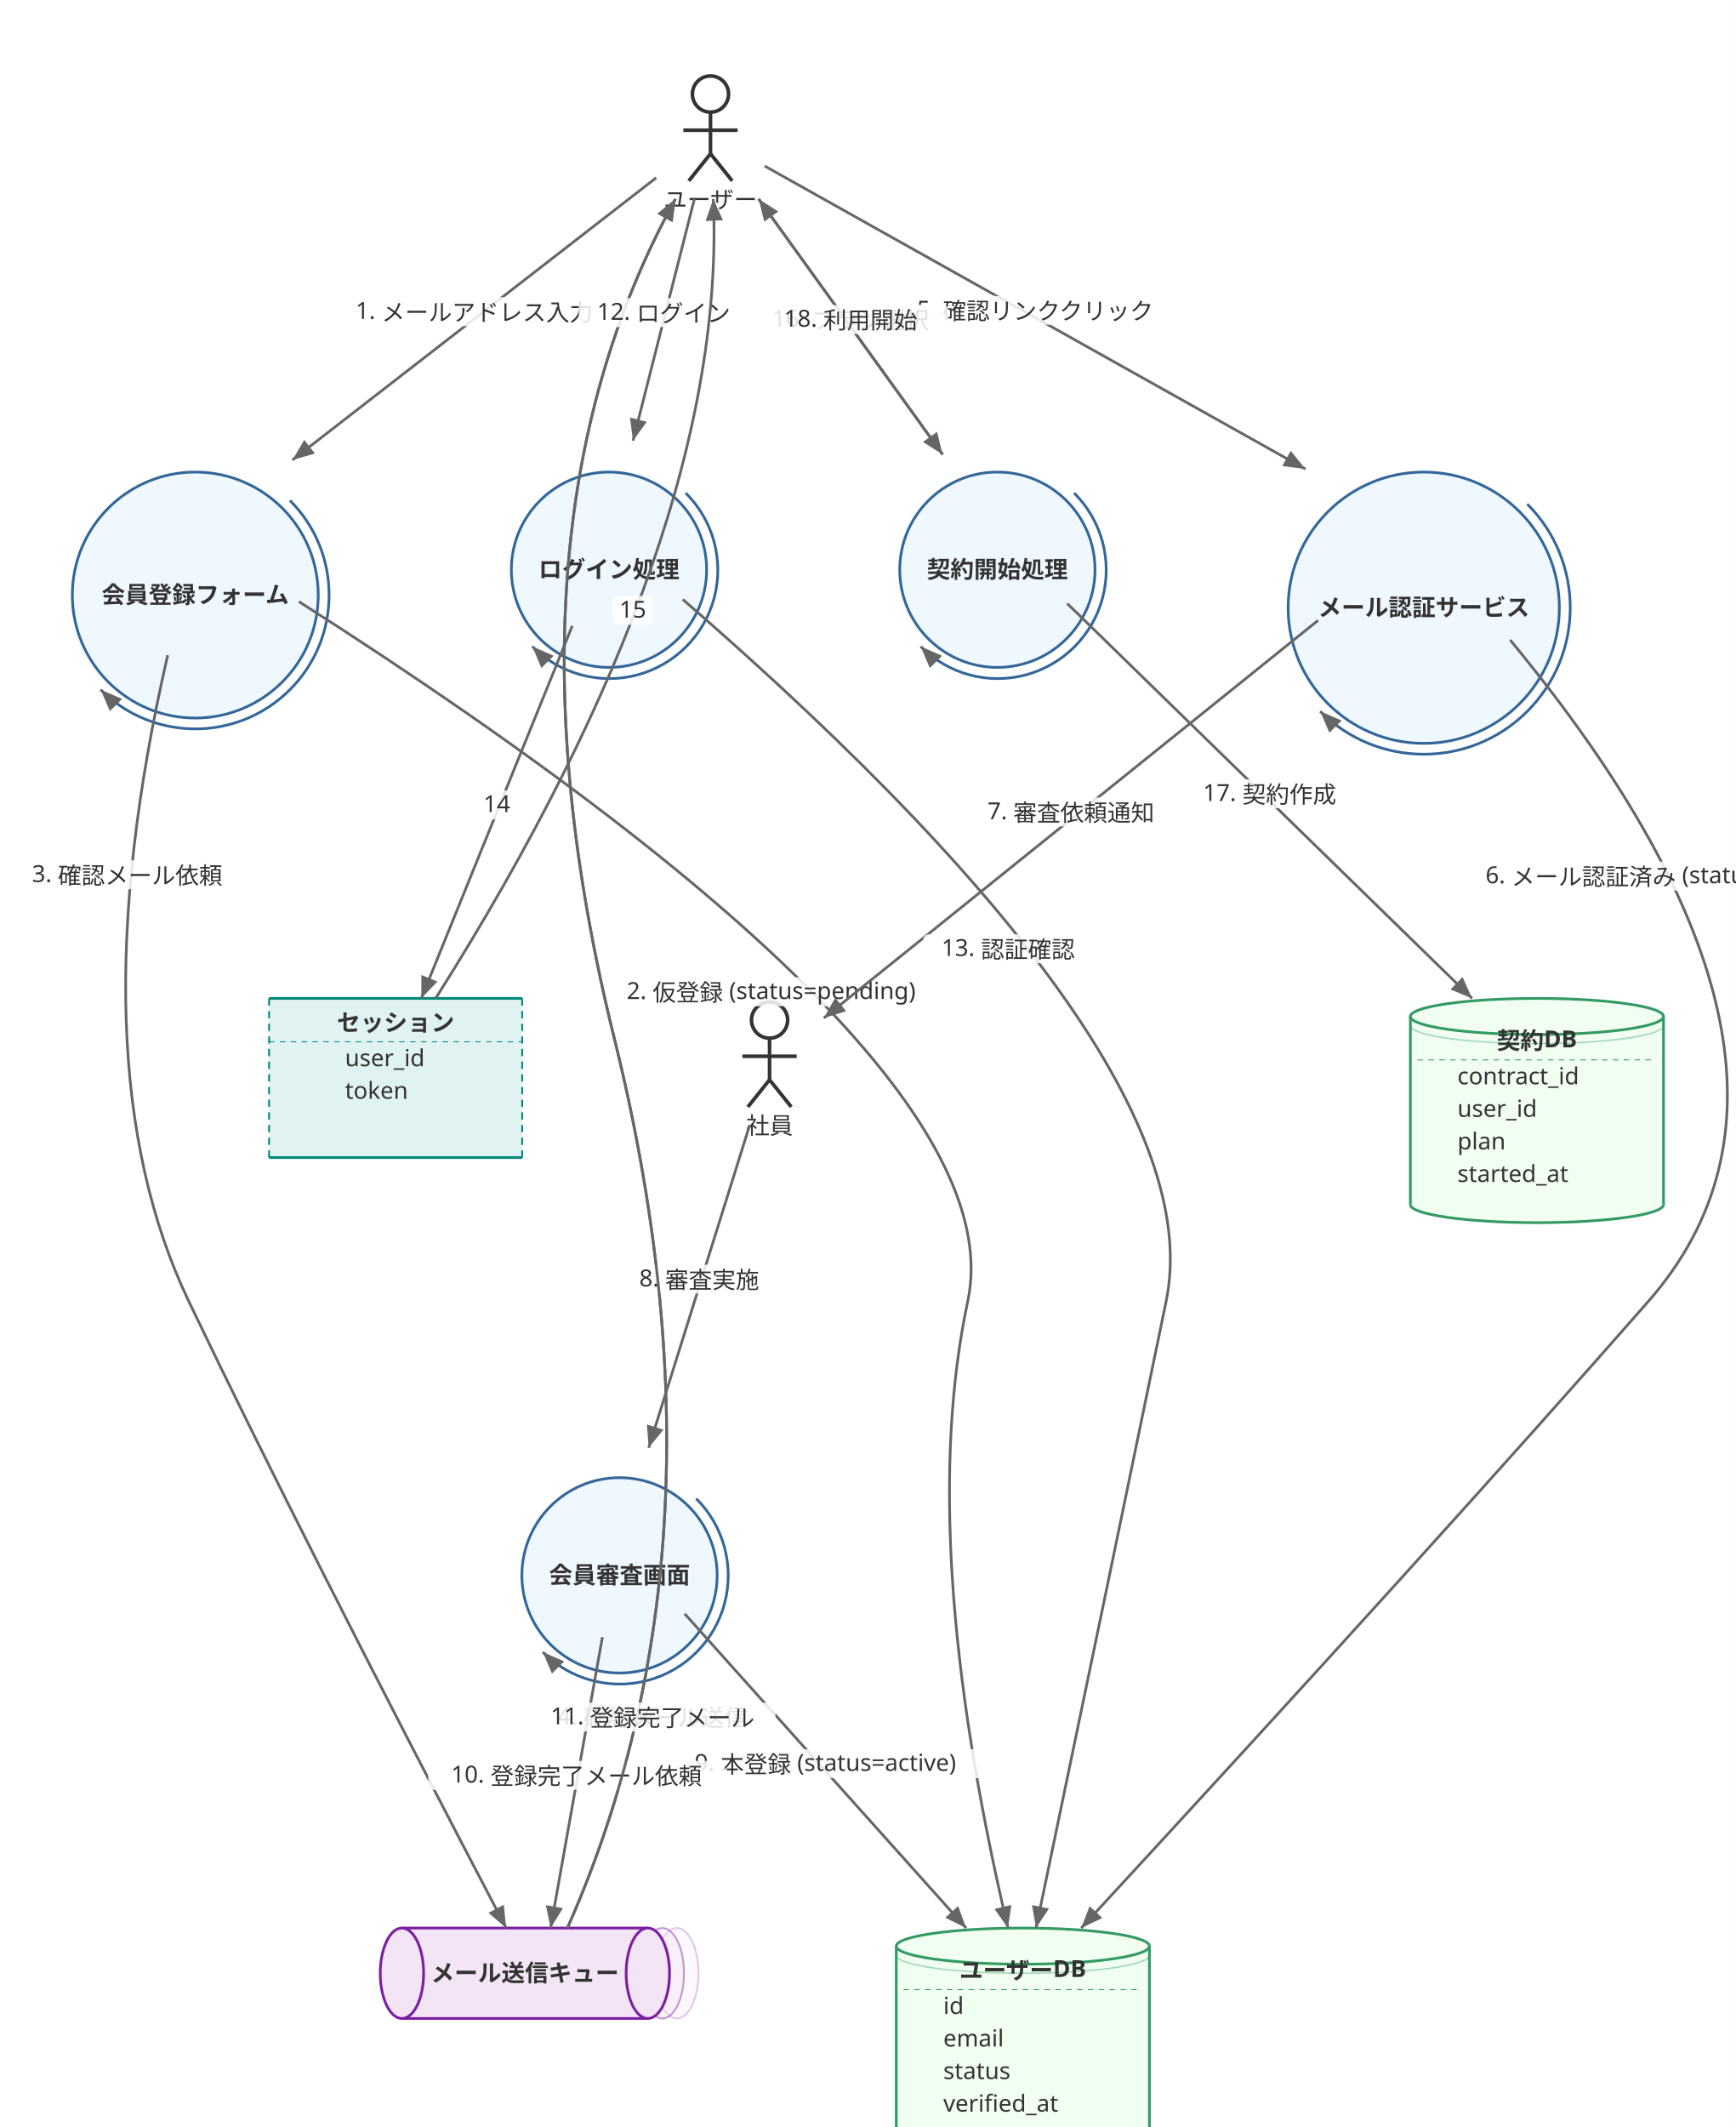
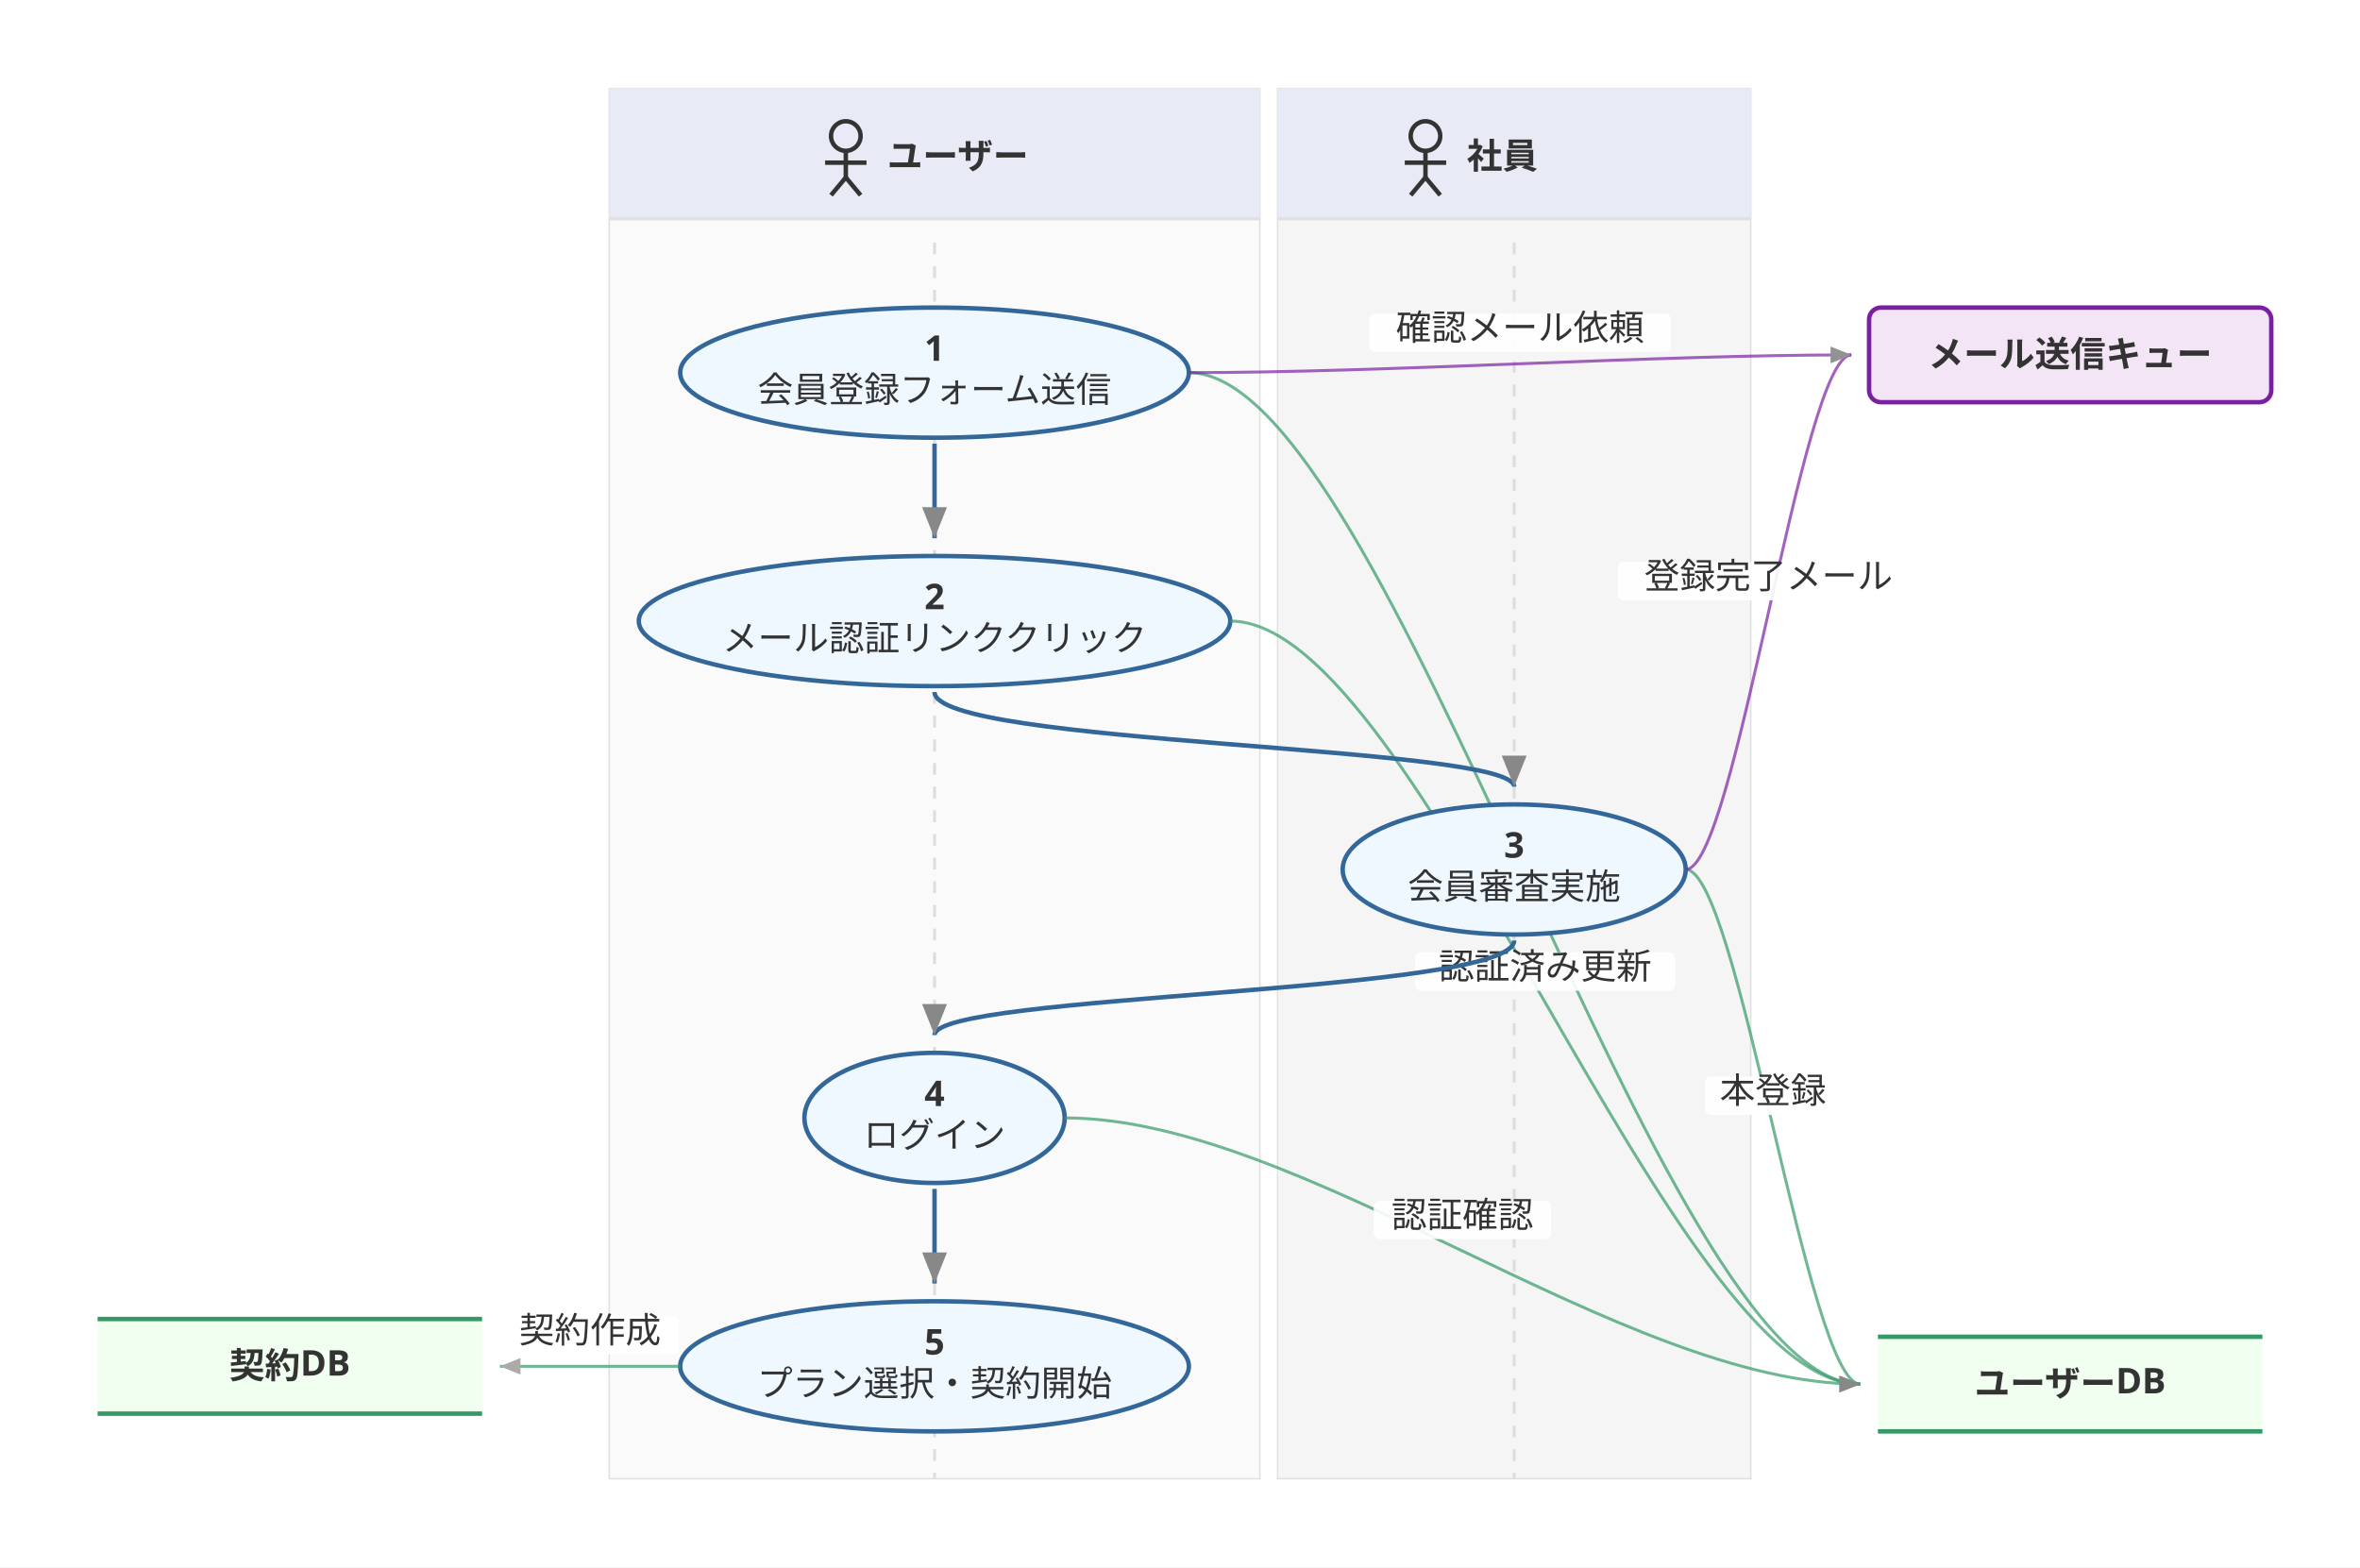
- <svg xmlns="http://www.w3.org/2000/svg" width="960" height="1176" viewBox="0 0 960 1176">
+ <svg xmlns="http://www.w3.org/2000/svg" width="798" height="530" viewBox="0 0 798 530">
  <rect width="100%" height="100%" fill="white" />
-   <style>text { font-family: sans-serif; font-size: 13px; fill: #333; }</style>
+   <style>text { font-family: sans-serif; font-size: 12px; fill: #333; }</style>
  <defs>
-     <marker id="arrow" viewBox="0 0 10 10" refX="10" refY="5" markerWidth="8" markerHeight="8" orient="auto">
-       <polygon points="0,1 10,5 0,9" fill="#666" />
+     <marker id="arrow" viewBox="0 0 10 10" refX="10" refY="5" markerWidth="7" markerHeight="7" orient="auto">
+       <polygon points="0,1 10,5 0,9" fill="#888" />
    </marker>
  </defs>
-   <circle cx="392.93" cy="52" r="10" fill="none" stroke="#333" stroke-width="2" />
-   <line x1="392.93" y1="62" x2="392.93" y2="85" stroke="#333" stroke-width="2" />
-   <line x1="377.93" y1="72" x2="407.93" y2="72" stroke="#333" stroke-width="2" />
-   <line x1="392.93" y1="85" x2="380.93" y2="100" stroke="#333" stroke-width="2" />
-   <line x1="392.93" y1="85" x2="404.93" y2="100" stroke="#333" stroke-width="2" />
-   <text x="392.93" y="115" text-anchor="middle">ユーザー</text>
-   <circle cx="425.6" cy="564" r="10" fill="none" stroke="#333" stroke-width="2" />
-   <line x1="425.6" y1="574" x2="425.6" y2="597" stroke="#333" stroke-width="2" />
-   <line x1="410.6" y1="584" x2="440.6" y2="584" stroke="#333" stroke-width="2" />
-   <line x1="425.6" y1="597" x2="413.6" y2="612" stroke="#333" stroke-width="2" />
-   <line x1="425.6" y1="597" x2="437.6" y2="612" stroke="#333" stroke-width="2" />
-   <text x="425.6" y="627" text-anchor="middle">社員</text>
-   <circle cx="108" cy="329" r="68" fill="#f0f8ff" stroke="#336699" stroke-width="1.5" />
-   <path d="M160.326,276.674 A74,74 0 1 1 55.674,381.326" fill="none" stroke="#336699" stroke-width="1.5" marker-end="url(#arrow)" />
-   <text x="108" y="333.5" text-anchor="middle" font-weight="bold">会員登録フォーム</text>
-   <circle cx="787.4" cy="336" r="75" fill="#f0f8ff" stroke="#336699" stroke-width="1.5" />
-   <path d="M844.676,278.724 A81,81 0 1 1 730.124,393.276" fill="none" stroke="#336699" stroke-width="1.5" marker-end="url(#arrow)" />
-   <text x="787.4" y="340.5" text-anchor="middle" font-weight="bold">メール認証サービス</text>
-   <circle cx="342.621" cy="871" r="54" fill="#f0f8ff" stroke="#336699" stroke-width="1.5" />
-   <path d="M385.047,828.574 A60,60 0 1 1 300.194,913.426" fill="none" stroke="#336699" stroke-width="1.5" marker-end="url(#arrow)" />
-   <text x="342.621" y="875.5" text-anchor="middle" font-weight="bold">会員審査画面</text>
-   <circle cx="336.8" cy="315" r="54" fill="#f0f8ff" stroke="#336699" stroke-width="1.5" />
-   <path d="M379.226,272.574 A60,60 0 1 1 294.374,357.426" fill="none" stroke="#336699" stroke-width="1.5" marker-end="url(#arrow)" />
-   <text x="336.8" y="319.5" text-anchor="middle" font-weight="bold">ログイン処理</text>
-   <circle cx="551.6" cy="315" r="54" fill="#f0f8ff" stroke="#336699" stroke-width="1.5" />
-   <path d="M594.026,272.574 A60,60 0 1 1 509.174,357.426" fill="none" stroke="#336699" stroke-width="1.5" marker-end="url(#arrow)" />
-   <text x="551.6" y="319.5" text-anchor="middle" font-weight="bold">契約開始処理</text>
-   <rect x="495.678" y="1076" width="140" height="104" fill="#f0fff0" stroke="none" />
-   <line x1="495.678" y1="1076" x2="495.678" y2="1180" stroke="#339966" stroke-width="1.5" />
-   <line x1="635.678" y1="1076" x2="635.678" y2="1180" stroke="#339966" stroke-width="1.5" />
-   <ellipse cx="565.678" cy="1076" rx="70" ry="10" fill="#f0fff0" stroke="#339966" stroke-width="1.5" />
-   <path d="M495.678,1180 A70,10 0 0 0 635.678,1180" fill="#f0fff0" stroke="#339966" stroke-width="1.5" />
-   <path d="M495.678,1081 A70,10 0 0 0 635.678,1081" fill="none" stroke="#339966" stroke-width="0.8" opacity="0.4" />
-   <text x="565.678" y="1094" text-anchor="middle" font-weight="bold">ユーザーDB</text>
-   <line x1="499.678" y1="1100" x2="631.678" y2="1100" stroke="#339966" stroke-width="0.5" stroke-dasharray="3,3" />
-   <text x="521.678" y="1113.5" font-size="11" fill="#555">id</text>
-   <text x="521.678" y="1131.5" font-size="11" fill="#555">email</text>
-   <text x="521.678" y="1149.5" font-size="11" fill="#555">status</text>
-   <text x="521.678" y="1167.5" font-size="11" fill="#555">verified_at</text>
-   <rect x="780" y="562" width="140" height="104" fill="#f0fff0" stroke="none" />
-   <line x1="780" y1="562" x2="780" y2="666" stroke="#339966" stroke-width="1.5" />
-   <line x1="920" y1="562" x2="920" y2="666" stroke="#339966" stroke-width="1.5" />
-   <ellipse cx="850" cy="562" rx="70" ry="10" fill="#f0fff0" stroke="#339966" stroke-width="1.5" />
-   <path d="M780,666 A70,10 0 0 0 920,666" fill="#f0fff0" stroke="#339966" stroke-width="1.5" />
-   <path d="M780,567 A70,10 0 0 0 920,567" fill="none" stroke="#339966" stroke-width="0.8" opacity="0.4" />
-   <text x="850" y="580" text-anchor="middle" font-weight="bold">契約DB</text>
-   <line x1="784" y1="586" x2="916" y2="586" stroke="#339966" stroke-width="0.5" stroke-dasharray="3,3" />
-   <text x="806" y="599.5" font-size="11" fill="#555">contract_id</text>
-   <text x="806" y="617.5" font-size="11" fill="#555">user_id</text>
-   <text x="806" y="635.5" font-size="11" fill="#555">plan</text>
-   <text x="806" y="653.5" font-size="11" fill="#555">started_at</text>
-   <ellipse cx="374.284" cy="1091" rx="12" ry="25" fill="#f3e5f5" stroke="#7b1fa2" stroke-width="1" opacity="0.25" />
-   <ellipse cx="366.284" cy="1091" rx="12" ry="25" fill="#f3e5f5" stroke="#7b1fa2" stroke-width="1" opacity="0.45" />
-   <rect x="222.284" y="1066" width="136" height="50" fill="#f3e5f5" stroke="none" />
-   <line x1="222.284" y1="1066" x2="358.284" y2="1066" stroke="#7b1fa2" stroke-width="1.5" />
-   <line x1="222.284" y1="1116" x2="358.284" y2="1116" stroke="#7b1fa2" stroke-width="1.5" />
-   <ellipse cx="222.284" cy="1091" rx="12" ry="25" fill="#f3e5f5" stroke="#7b1fa2" stroke-width="1.5" />
-   <ellipse cx="358.284" cy="1091" rx="12" ry="25" fill="#f3e5f5" stroke="#7b1fa2" stroke-width="1.5" />
-   <text x="290.284" y="1095.5" text-anchor="middle" font-weight="bold">メール送信キュー</text>
-   <rect x="148.8" y="552" width="140" height="88" fill="#e0f2f1" stroke="none" />
-   <line x1="148.8" y1="552" x2="288.8" y2="552" stroke="#00897b" stroke-width="1.5" />
-   <line x1="148.8" y1="640" x2="288.8" y2="640" stroke="#00897b" stroke-width="1.5" />
-   <line x1="148.8" y1="552" x2="148.8" y2="640" stroke="#00897b" stroke-width="1" stroke-dasharray="4,3" />
-   <line x1="288.8" y1="552" x2="288.8" y2="640" stroke="#00897b" stroke-width="1" stroke-dasharray="4,3" />
-   <text x="218.8" y="570" text-anchor="middle" font-weight="bold">セッション</text>
-   <line x1="148.8" y1="576" x2="288.8" y2="576" stroke="#00897b" stroke-width="0.5" stroke-dasharray="3,3" />
-   <text x="190.8" y="589.5" font-size="11" fill="#555">user_id</text>
-   <text x="190.8" y="607.5" font-size="11" fill="#555">token</text>
-   <path d="M362.93,98.269 L161.732,254.324" fill="none" stroke="#666" stroke-width="1.5" marker-end="url(#arrow)" />
-   <rect x="184.331" y="164.296" width="156" height="16" rx="3" fill="white" opacity="0.85" />
-   <text x="262.331" y="176.296" text-anchor="middle" font-size="11" fill="#666">1. メールアドレス入力</text>
-   <path d="M165.3,332.615 Q563.4,587 535.205,719.5 Q507.009,852 557.432,1066" fill="none" stroke="#666" stroke-width="1.5" marker-end="url(#arrow)" />
-   <rect x="322.51" y="540.351" width="208" height="16" rx="3" fill="white" opacity="0.85" />
-   <text x="426.51" y="552.351" text-anchor="middle" font-size="11" fill="#666">2. 仮登録 (status=pending)</text>
-   <path d="M92.743,362.266 Q41,587 104.405,719.5 Q167.809,852 279.944,1066" fill="none" stroke="#666" stroke-width="1.5" marker-end="url(#arrow)" />
-   <rect x="6.377" y="475.673" width="128" height="16" rx="3" fill="white" opacity="0.85" />
-   <text x="70.377" y="487.673" text-anchor="middle" font-size="11" fill="#666">3. 確認メール依頼</text>
-   <path d="M313.793,1066 Q408.621,852 339.71,574 Q270.8,296 373.588,110" fill="none" stroke="#666" stroke-width="1.5" marker-end="url(#arrow)" />
-   <rect x="296.916" y="941.365" width="128" height="16" rx="3" fill="white" opacity="0.85" />
-   <text x="360.916" y="953.365" text-anchor="middle" font-size="11" fill="#666">4. 確認メール送信</text>
-   <path d="M422.93,91.807 L721.969,259.343" fill="none" stroke="#666" stroke-width="1.5" marker-end="url(#arrow)" />
-   <rect x="494.449" y="163.575" width="156" height="16" rx="3" fill="white" opacity="0.85" />
-   <text x="572.449" y="175.575" text-anchor="middle" font-size="11" fill="#666">5. 確認リンククリック</text>
-   <path d="M835.167,353.821 Q1027.8,587 911.621,719.5 Q795.442,852 597.974,1066" fill="none" stroke="#666" stroke-width="1.5" marker-end="url(#arrow)" />
-   <rect x="789.012" y="476.351" width="272" height="16" rx="3" fill="white" opacity="0.85" />
-   <text x="925.012" y="488.351" text-anchor="middle" font-size="11" fill="#666">6. メール認証済み (status=verified)</text>
-   <path d="M728.958,343.006 L455.6,562.871" fill="none" stroke="#666" stroke-width="1.5" marker-end="url(#arrow)" />
-   <rect x="535.279" y="440.938" width="114" height="16" rx="3" fill="white" opacity="0.85" />
-   <text x="592.279" y="452.938" text-anchor="middle" font-size="11" fill="#666">7. 審査依頼通知</text>
-   <path d="M414.64,622 L358.757,800.467" fill="none" stroke="#666" stroke-width="1.5" marker-end="url(#arrow)" />
-   <rect x="343.699" y="699.234" width="86" height="16" rx="3" fill="white" opacity="0.85" />
-   <text x="386.699" y="711.234" text-anchor="middle" font-size="11" fill="#666">8. 審査実施</text>
-   <path d="M378.652,892.221 L534.325,1066" fill="none" stroke="#666" stroke-width="1.5" marker-end="url(#arrow)" />
-   <rect x="356.488" y="967.111" width="200" height="16" rx="3" fill="white" opacity="0.85" />
-   <text x="456.488" y="979.111" text-anchor="middle" font-size="11" fill="#666">9. 本登録 (status=active)</text>
-   <path d="M333.154,905.164 L304.516,1066" fill="none" stroke="#666" stroke-width="1.5" marker-end="url(#arrow)" />
-   <rect x="236.835" y="973.582" width="164" height="16" rx="3" fill="white" opacity="0.85" />
-   <text x="318.835" y="985.582" text-anchor="middle" font-size="11" fill="#666">10. 登録完了メール依頼</text>
-   <path d="M313.793,1066 Q408.621,852 339.71,574 Q270.8,296 373.588,110" fill="none" stroke="#666" stroke-width="1.5" marker-end="url(#arrow)" />
-   <rect x="292.916" y="941.365" width="136" height="16" rx="3" fill="white" opacity="0.85" />
-   <text x="360.916" y="953.365" text-anchor="middle" font-size="11" fill="#666">11. 登録完了メール</text>
-   <path d="M384.04,110 L350.093,243.662" fill="none" stroke="#666" stroke-width="1.5" marker-end="url(#arrow)" />
-   <rect x="320.067" y="164.831" width="94" height="16" rx="3" fill="white" opacity="0.85" />
-   <text x="367.067" y="176.831" text-anchor="middle" font-size="11" fill="#666">12. ログイン</text>
-   <path d="M377.588,331.388 Q672.2,587 644.921,719.5 Q617.642,852 572.983,1066" fill="none" stroke="#666" stroke-width="1.5" marker-end="url(#arrow)" />
-   <rect x="510.604" y="516.549" width="94" height="16" rx="3" fill="white" opacity="0.85" />
-   <text x="557.604" y="528.549" text-anchor="middle" font-size="11" fill="#666">13. 認証確認</text>
-   <path d="M316.508,346.042 L232.992,552" fill="none" stroke="#666" stroke-width="1.5" marker-end="url(#arrow)" />
-   <rect x="263.75" y="437.021" width="22" height="16" rx="3" fill="white" opacity="0.85" />
-   <text x="274.75" y="449.021" text-anchor="middle" font-size="11" fill="#666">14</text>
-   <path d="M240.931,552 Q402.8,296 394.493,110" fill="none" stroke="#666" stroke-width="1.5" marker-end="url(#arrow)" />
-   <rect x="338.955" y="329.496" width="22" height="16" rx="3" fill="white" opacity="0.85" />
-   <text x="349.955" y="341.496" text-anchor="middle" font-size="11" fill="#666">15</text>
-   <path d="M419.55,110 L521.327,251.284" fill="none" stroke="#666" stroke-width="1.5" marker-end="url(#arrow)" />
-   <rect x="416.439" y="168.642" width="108" height="16" rx="3" fill="white" opacity="0.85" />
-   <text x="470.439" y="180.642" text-anchor="middle" font-size="11" fill="#666">16. プラン選択</text>
-   <path d="M590.26,333.701 L814.11,552" fill="none" stroke="#666" stroke-width="1.5" marker-end="url(#arrow)" />
-   <rect x="655.185" y="430.851" width="94" height="16" rx="3" fill="white" opacity="0.85" />
-   <text x="702.185" y="442.851" text-anchor="middle" font-size="11" fill="#666">17. 契約作成</text>
-   <path d="M521.327,251.284 L419.55,110" fill="none" stroke="#666" stroke-width="1.5" marker-end="url(#arrow)" />
-   <rect x="423.439" y="168.642" width="94" height="16" rx="3" fill="white" opacity="0.85" />
-   <text x="470.439" y="180.642" text-anchor="middle" font-size="11" fill="#666">18. 利用開始</text>
+   <rect x="206" y="30" width="220" height="470" fill="#fafafa" stroke="#e0e0e0" stroke-width="0.5" />
+   <rect x="206" y="30" width="220" height="44" fill="#e8eaf6" />
+   <line x1="206" y1="74" x2="426" y2="74" stroke="#e0e0e0" stroke-width="1" />
+   <circle cx="286" cy="46" r="5" fill="none" stroke="#333" stroke-width="1.5" />
+   <line x1="286" y1="51" x2="286" y2="60" stroke="#333" stroke-width="1.5" />
+   <line x1="279" y1="55" x2="293" y2="55" stroke="#333" stroke-width="1.5" />
+   <line x1="286" y1="60" x2="281" y2="66" stroke="#333" stroke-width="1.5" />
+   <line x1="286" y1="60" x2="291" y2="66" stroke="#333" stroke-width="1.5" />
+   <text x="300" y="57" font-weight="bold" fill="#333">ユーザー</text>
+   <line x1="316" y1="82" x2="316" y2="500" stroke="#ddd" stroke-width="1" stroke-dasharray="4,4" />
+   <rect x="432" y="30" width="160" height="470" fill="#f5f5f5" stroke="#e0e0e0" stroke-width="0.5" />
+   <rect x="432" y="30" width="160" height="44" fill="#e8eaf6" />
+   <line x1="432" y1="74" x2="592" y2="74" stroke="#e0e0e0" stroke-width="1" />
+   <circle cx="482" cy="46" r="5" fill="none" stroke="#333" stroke-width="1.5" />
+   <line x1="482" y1="51" x2="482" y2="60" stroke="#333" stroke-width="1.5" />
+   <line x1="475" y1="55" x2="489" y2="55" stroke="#333" stroke-width="1.5" />
+   <line x1="482" y1="60" x2="477" y2="66" stroke="#333" stroke-width="1.5" />
+   <line x1="482" y1="60" x2="487" y2="66" stroke="#333" stroke-width="1.5" />
+   <text x="496" y="57" font-weight="bold" fill="#333">社員</text>
+   <line x1="512" y1="82" x2="512" y2="500" stroke="#ddd" stroke-width="1" stroke-dasharray="4,4" />
+   <rect x="635" y="452" width="130" height="32" fill="#f0fff0" stroke="none" />
+   <line x1="635" y1="452" x2="765" y2="452" stroke="#339966" stroke-width="1.5" />
+   <line x1="635" y1="484" x2="765" y2="484" stroke="#339966" stroke-width="1.5" />
+   <text x="700" y="472" text-anchor="middle" font-size="11" font-weight="bold" fill="#339966">ユーザーDB</text>
+   <rect x="33" y="446" width="130" height="32" fill="#f0fff0" stroke="none" />
+   <line x1="33" y1="446" x2="163" y2="446" stroke="#339966" stroke-width="1.5" />
+   <line x1="33" y1="478" x2="163" y2="478" stroke="#339966" stroke-width="1.5" />
+   <text x="98" y="466" text-anchor="middle" font-size="11" font-weight="bold" fill="#339966">契約DB</text>
+   <rect x="632" y="104" width="136" height="32" rx="4" fill="#f3e5f5" stroke="#7b1fa2" stroke-width="1.5" />
+   <text x="700" y="124" text-anchor="middle" font-size="11" font-weight="bold" fill="#7b1fa2">メール送信キュー</text>
+   <ellipse cx="316" cy="126" rx="86" ry="22" fill="#f0f8ff" stroke="#336699" stroke-width="1.5" />
+   <text x="316" y="122" text-anchor="middle" font-size="10" font-weight="bold" fill="#336699">1</text>
+   <text x="316" y="136" text-anchor="middle" font-size="10" fill="#336699">会員登録フォーム送信</text>
+   <path d="M402,126 C470.1,126 560.9,468 629,468" fill="none" stroke="#339966" stroke-width="1" marker-end="url(#arrow)" opacity="0.7" />
+   <rect x="492.5" y="280" width="46" height="13" rx="2" fill="white" opacity="0.9" />
+   <text x="515.5" y="289" text-anchor="middle" font-size="9" fill="#339966">仮登録</text>
+   <path d="M402,126 C469.2,126 558.8,120 626,120" fill="none" stroke="#7b1fa2" stroke-width="1" marker-end="url(#arrow)" opacity="0.7" />
+   <rect x="463" y="106" width="102" height="13" rx="2" fill="white" opacity="0.9" />
+   <text x="514" y="115" text-anchor="middle" font-size="9" fill="#7b1fa2">確認メール依頼</text>
+   <ellipse cx="316" cy="210" rx="100" ry="22" fill="#f0f8ff" stroke="#336699" stroke-width="1.5" />
+   <text x="316" y="206" text-anchor="middle" font-size="10" font-weight="bold" fill="#336699">2</text>
+   <text x="316" y="220" text-anchor="middle" font-size="10" fill="#336699">メール認証リンククリック</text>
+   <line x1="316" y1="150" x2="316" y2="182" stroke="#336699" stroke-width="1.5" marker-end="url(#arrow)" />
+   <path d="M416,210 C479.9,210 565.1,468 629,468" fill="none" stroke="#339966" stroke-width="1" marker-end="url(#arrow)" opacity="0.7" />
+   <rect x="478.5" y="322" width="88" height="13" rx="2" fill="white" opacity="0.9" />
+   <text x="522.5" y="331" text-anchor="middle" font-size="9" fill="#339966">認証済み更新</text>
+   <ellipse cx="512" cy="294" rx="58" ry="22" fill="#f0f8ff" stroke="#336699" stroke-width="1.5" />
+   <text x="512" y="290" text-anchor="middle" font-size="10" font-weight="bold" fill="#336699">3</text>
+   <text x="512" y="304" text-anchor="middle" font-size="10" fill="#336699">会員審査実施</text>
+   <path d="M316,234 C316,252 512,252 512,266" fill="none" stroke="#336699" stroke-width="1.5" marker-end="url(#arrow)" />
+   <path d="M570,294 C587.7,294 611.3,468 629,468" fill="none" stroke="#339966" stroke-width="1" marker-end="url(#arrow)" opacity="0.7" />
+   <rect x="576.5" y="364" width="46" height="13" rx="2" fill="white" opacity="0.9" />
+   <text x="599.5" y="373" text-anchor="middle" font-size="9" fill="#339966">本登録</text>
+   <path d="M570,294 C586.8,294 609.2,120 626,120" fill="none" stroke="#7b1fa2" stroke-width="1" marker-end="url(#arrow)" opacity="0.7" />
+   <rect x="547" y="190" width="102" height="13" rx="2" fill="white" opacity="0.9" />
+   <text x="598" y="199" text-anchor="middle" font-size="9" fill="#7b1fa2">登録完了メール</text>
+   <ellipse cx="316" cy="378" rx="44" ry="22" fill="#f0f8ff" stroke="#336699" stroke-width="1.5" />
+   <text x="316" y="374" text-anchor="middle" font-size="10" font-weight="bold" fill="#336699">4</text>
+   <text x="316" y="388" text-anchor="middle" font-size="10" fill="#336699">ログイン</text>
+   <path d="M512,318 C512,336 316,336 316,350" fill="none" stroke="#336699" stroke-width="1.5" marker-end="url(#arrow)" />
+   <path d="M360,378 C440.7,378 548.3,468 629,468" fill="none" stroke="#339966" stroke-width="1" marker-end="url(#arrow)" opacity="0.7" />
+   <rect x="464.5" y="406" width="60" height="13" rx="2" fill="white" opacity="0.9" />
+   <text x="494.5" y="415" text-anchor="middle" font-size="9" fill="#339966">認証確認</text>
+   <ellipse cx="316" cy="462" rx="86" ry="22" fill="#f0f8ff" stroke="#336699" stroke-width="1.5" />
+   <text x="316" y="458" text-anchor="middle" font-size="10" font-weight="bold" fill="#336699">5</text>
+   <text x="316" y="472" text-anchor="middle" font-size="10" fill="#336699">プラン選択・契約開始</text>
+   <line x1="316" y1="402" x2="316" y2="434" stroke="#336699" stroke-width="1.5" marker-end="url(#arrow)" />
+   <path d="M230,462 C211.7,462 187.3,462 169,462" fill="none" stroke="#339966" stroke-width="1" marker-end="url(#arrow)" opacity="0.7" />
+   <rect x="169.5" y="445" width="60" height="13" rx="2" fill="white" opacity="0.9" />
+   <text x="199.5" y="454" text-anchor="middle" font-size="9" fill="#339966">契約作成</text>
</svg>
